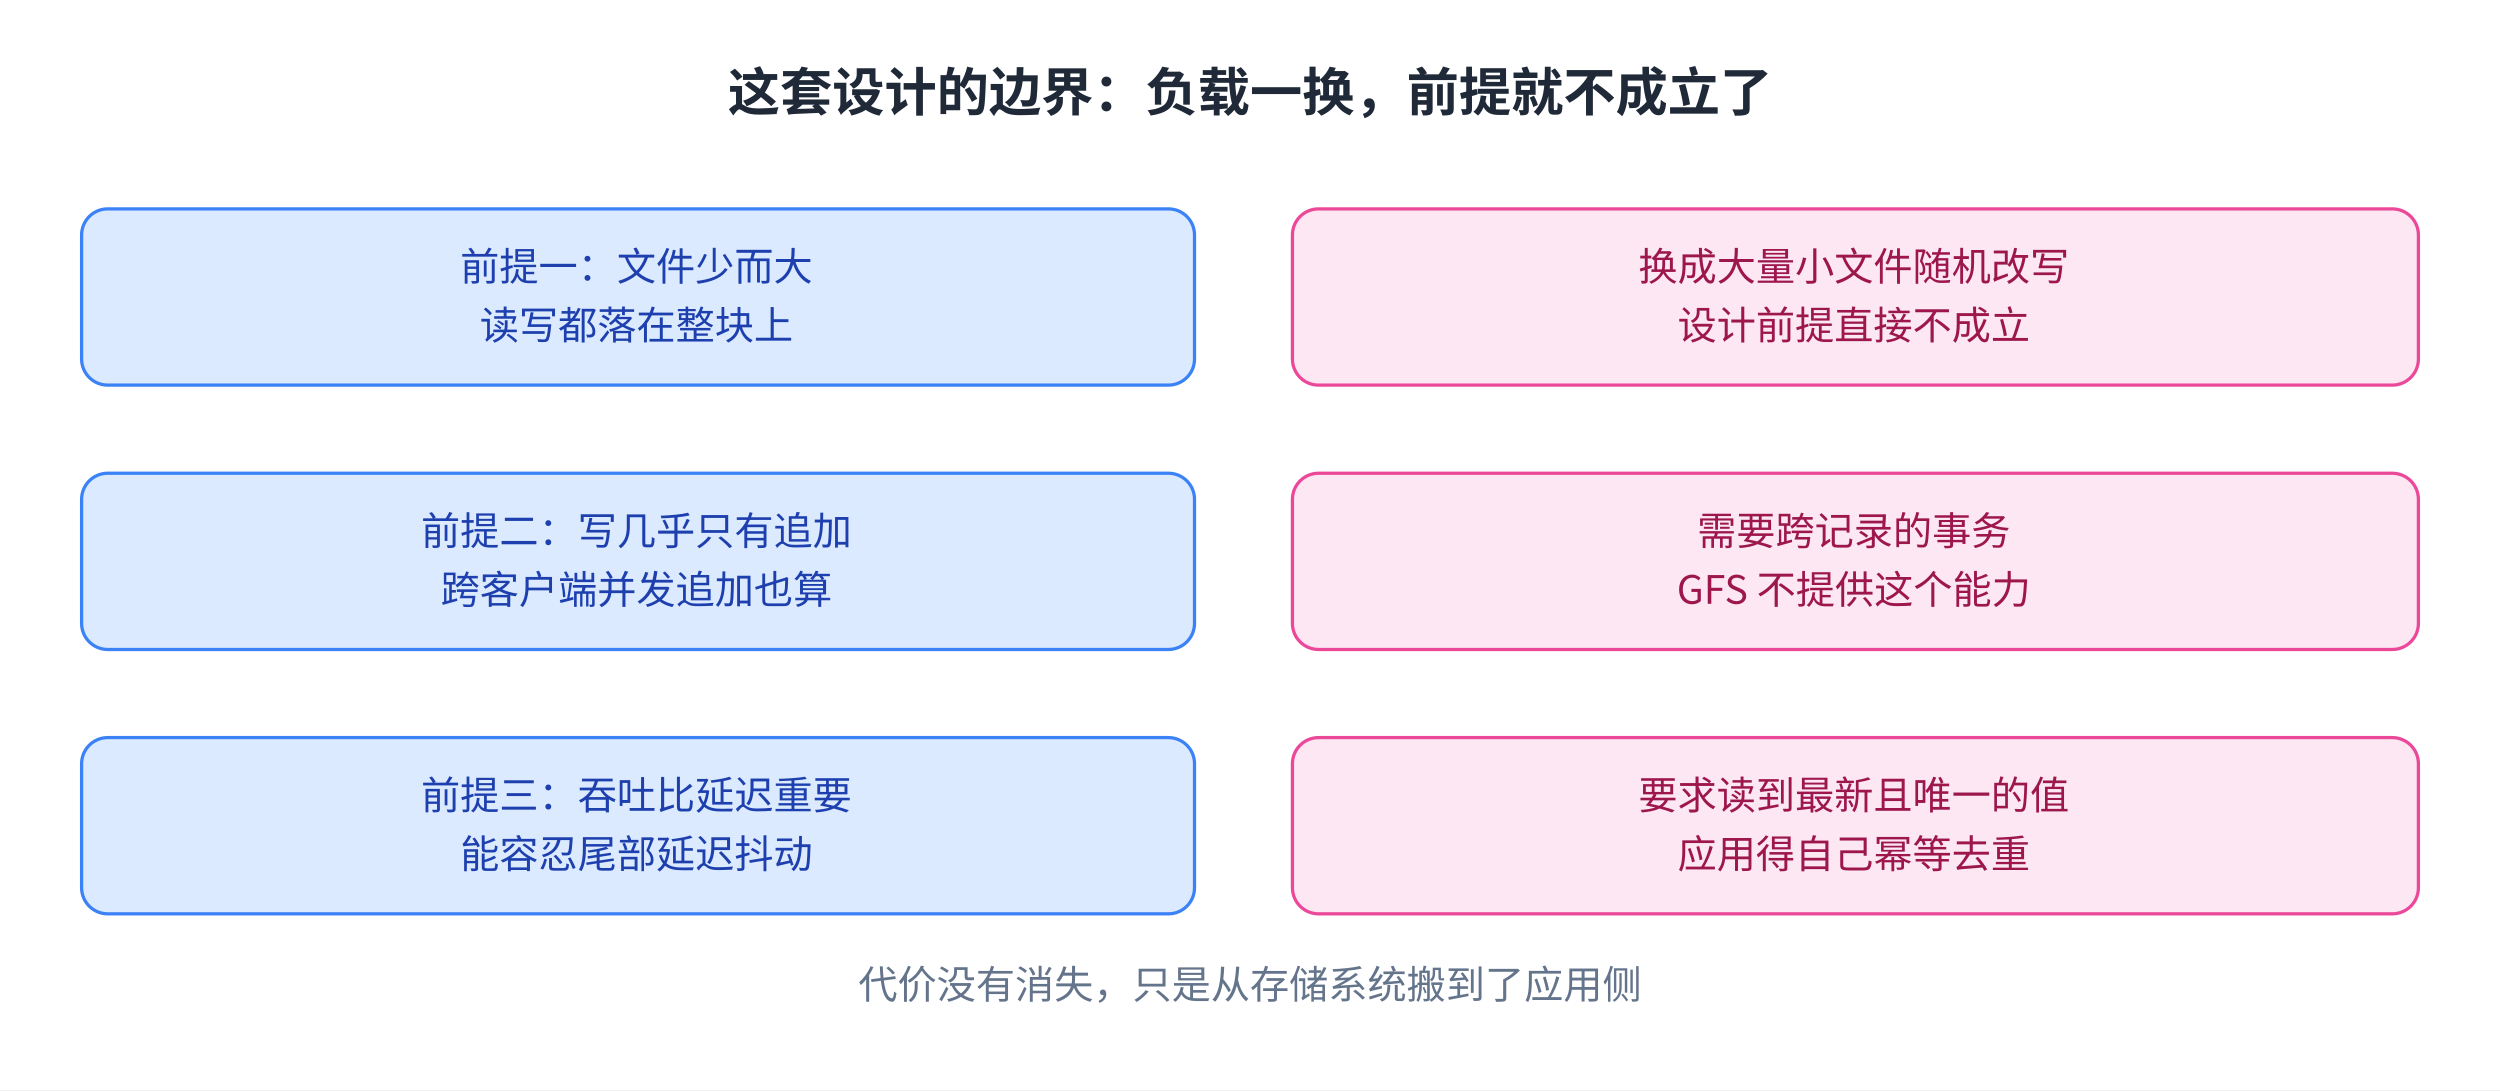
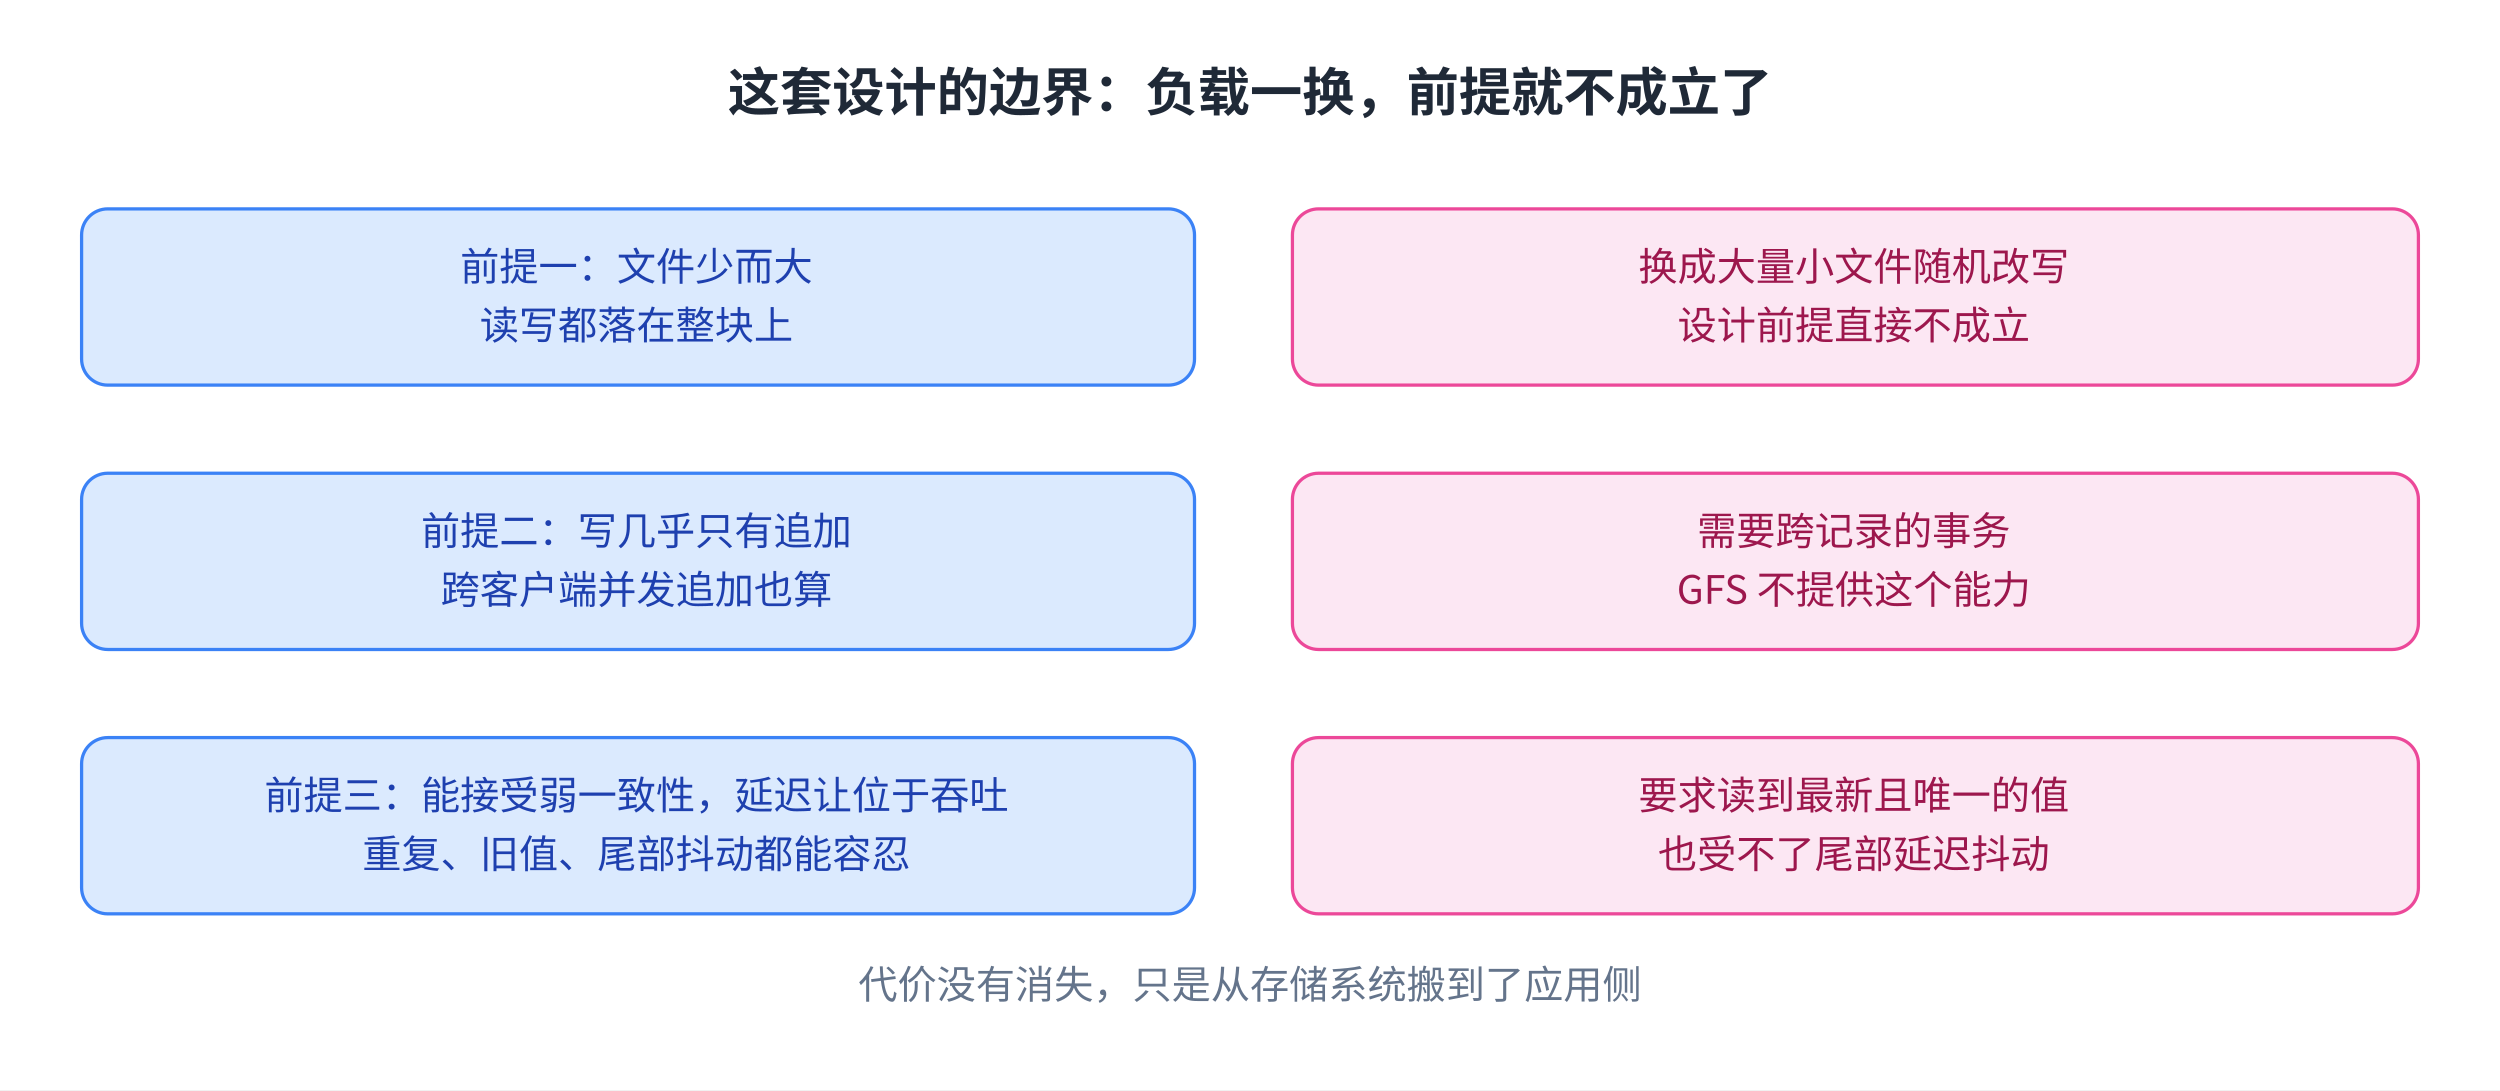
<svg xmlns="http://www.w3.org/2000/svg" viewBox="0 0 766 334" width="766" height="334" role="img" aria-labelledby="fig-gfs-16-title fig-gfs-16-desc">
  <defs>
    <style>
      text { font-family: 'PingFang SC', 'Microsoft YaHei', 'Noto Sans CJK SC', system-ui, sans-serif; }
    </style>
  </defs>
  <rect x="0" y="0" width="766" height="334" fill="#ffffff" />
  <text x="383" y="34" font-size="16" font-weight="600" fill="#1f2937" text-anchor="middle">这套设计的边界：负载一换，前提就不成立了</text>
  <rect x="25" y="64" width="341" height="54" rx="8" fill="#dbeafe" stroke="#3b82f6" />
  <text x="195" y="86" font-size="12" fill="#1e40af" text-anchor="middle">前提一：文件少而大</text>
  <text x="195" y="104" font-size="12" fill="#1e40af" text-anchor="middle">读写都落在整块上</text>
  <rect x="25" y="145" width="341" height="54" rx="8" fill="#dbeafe" stroke="#3b82f6" />
  <text x="195" y="167" font-size="12" fill="#1e40af" text-anchor="middle">前提二：写几乎只有追加</text>
  <text x="195" y="185" font-size="12" fill="#1e40af" text-anchor="middle">跨客户端并发追加也算</text>
  <rect x="25" y="226" width="341" height="54" rx="8" fill="#dbeafe" stroke="#3b82f6" />
-   <text x="195" y="248" font-size="12" fill="#1e40af" text-anchor="middle">前提三：吞吐比延迟重要</text>
-   <text x="195" y="266" font-size="12" fill="#1e40af" text-anchor="middle">能容忍尾部延迟抖动</text>
+   <text x="195" y="248" font-size="12" fill="#1e40af" text-anchor="middle">前提三：能接受弱一致性，延迟让位于吞吐</text>
+   <text x="195" y="266" font-size="12" fill="#1e40af" text-anchor="middle">重复、旧值、尾部抖动都能容忍</text>
  <rect x="396" y="64" width="345" height="54" rx="8" fill="#fce7f3" stroke="#ec4899" />
  <text x="568" y="86" font-size="12" fill="#9d174d" text-anchor="middle">换成大量小文件随机改写</text>
  <text x="568" y="104" font-size="12" fill="#9d174d" text-anchor="middle">设计前提直接不成立</text>
  <rect x="396" y="145" width="345" height="54" rx="8" fill="#fce7f3" stroke="#ec4899" />
  <text x="568" y="167" font-size="12" fill="#9d174d" text-anchor="middle">需要跨记录的事务</text>
  <text x="568" y="185" font-size="12" fill="#9d174d" text-anchor="middle">GFS 不提供这个能力</text>
  <rect x="396" y="226" width="345" height="54" rx="8" fill="#fce7f3" stroke="#ec4899" />
  <text x="568" y="248" font-size="12" fill="#9d174d" text-anchor="middle">要求读到最新且唯一的值</text>
-   <text x="568" y="266" font-size="12" fill="#9d174d" text-anchor="middle">应用得自己幂等去重</text>
+   <text x="568" y="266" font-size="12" fill="#9d174d" text-anchor="middle">也受不了尾部延迟抖动</text>
  <text x="383" y="306" font-size="12" fill="#64748b" text-anchor="middle">代价没有消失，只是从存储系统搬到了应用侧</text>
</svg>
